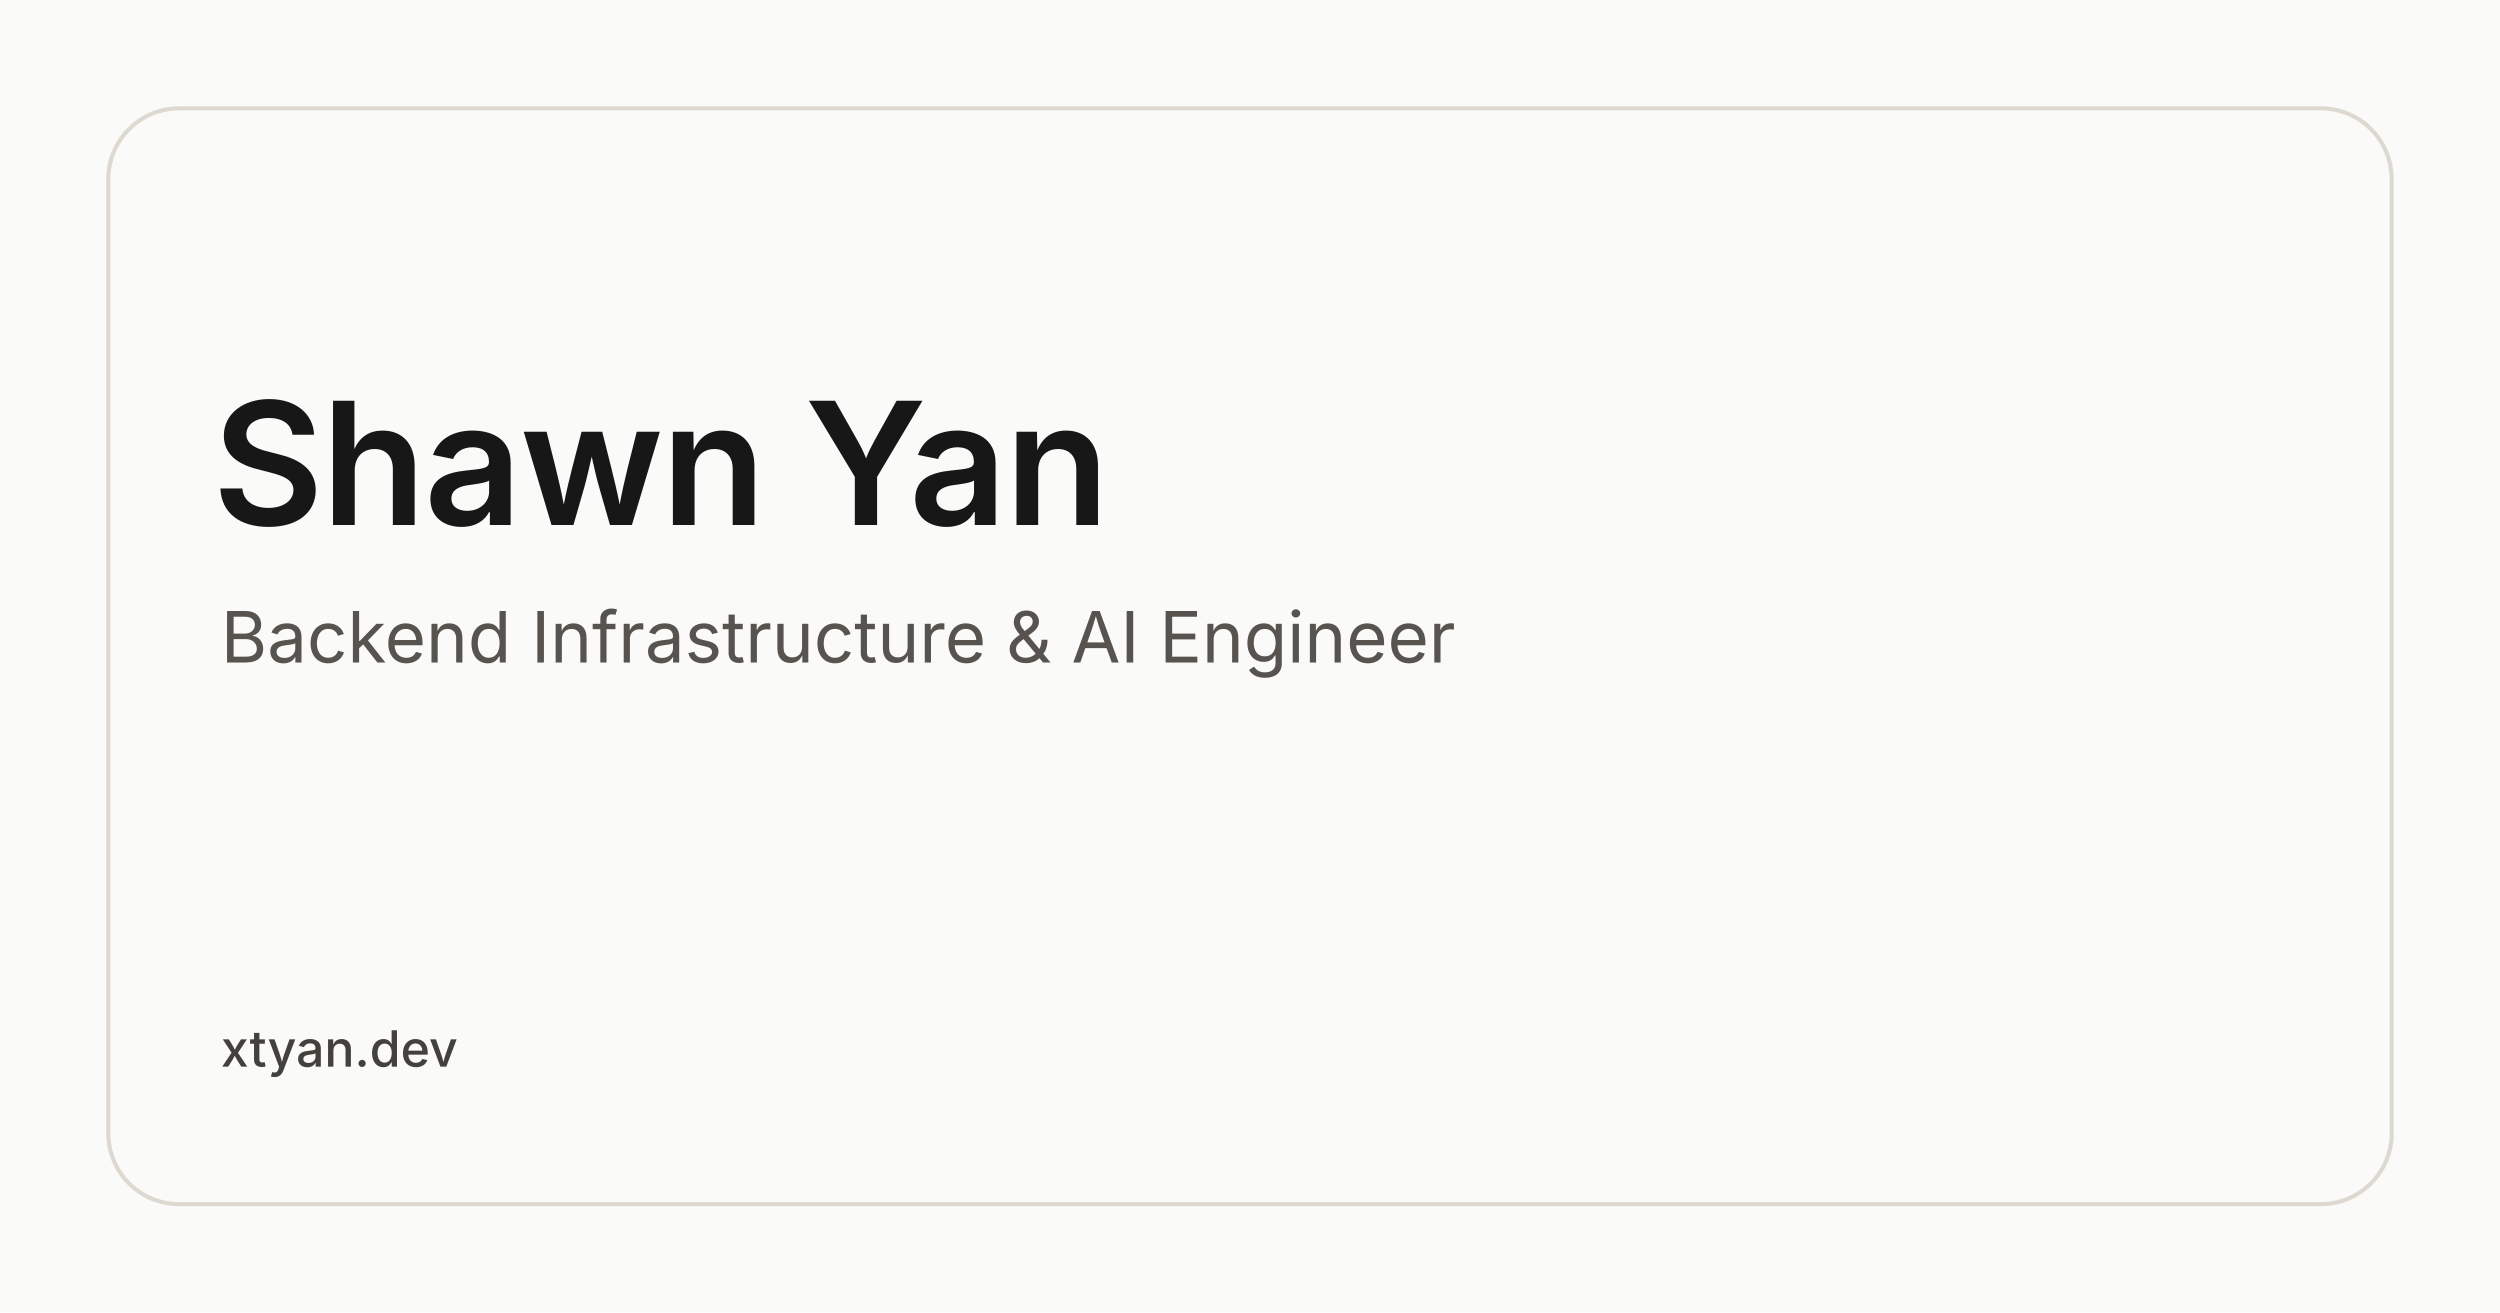
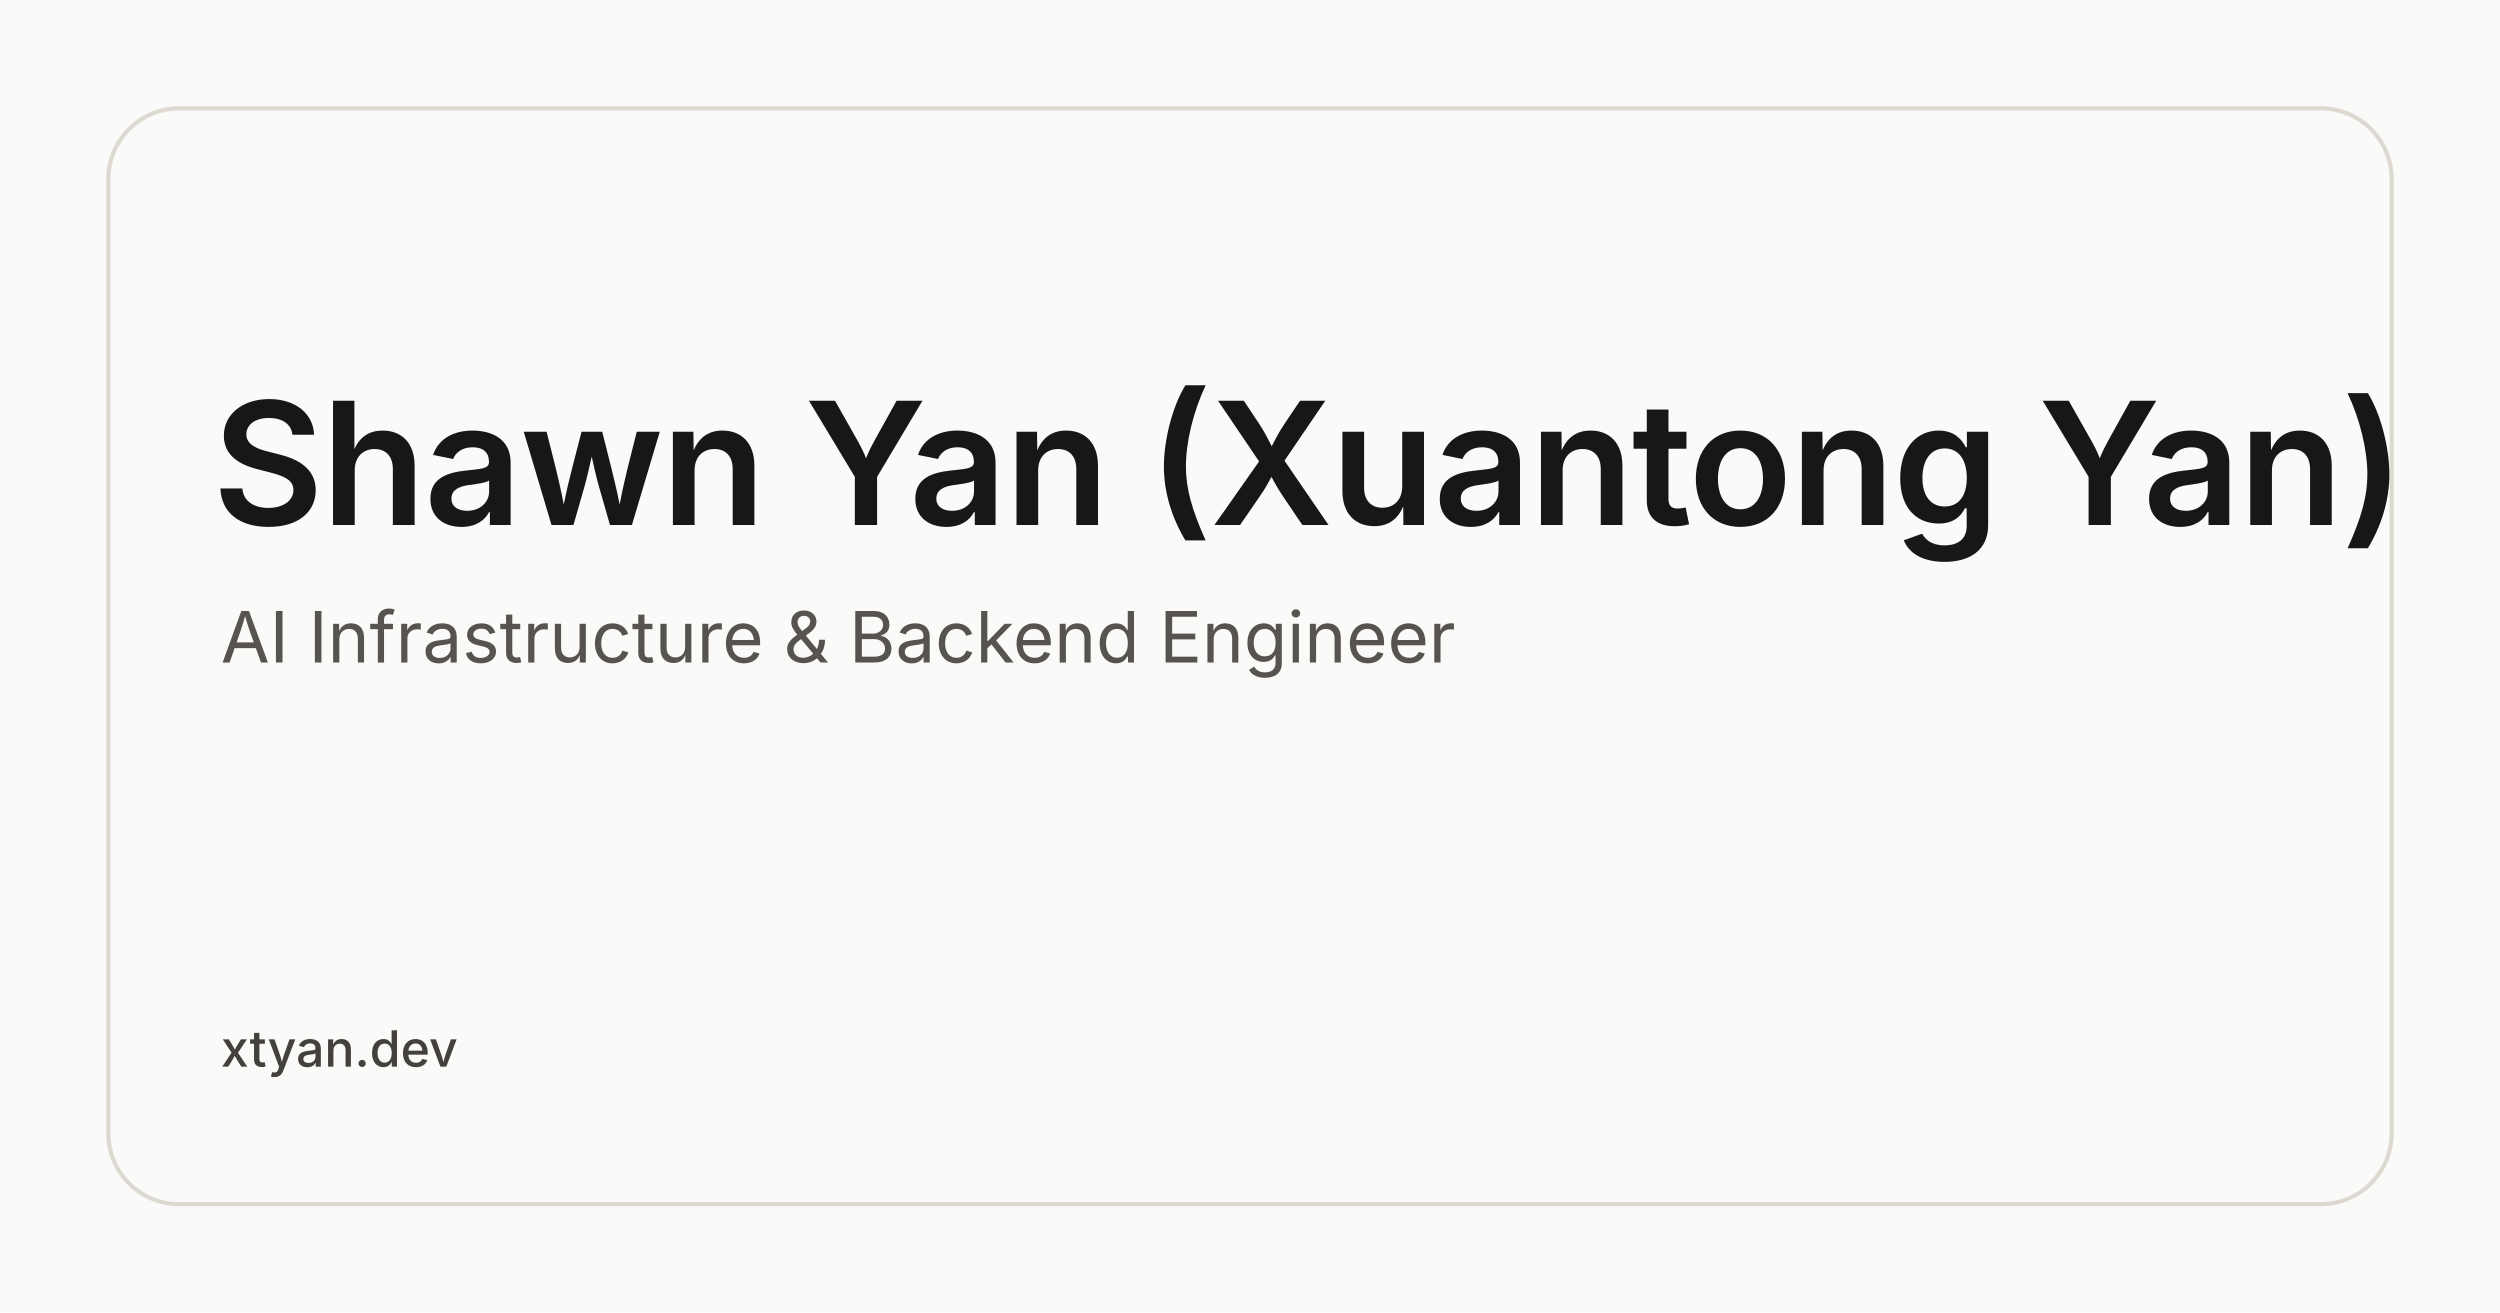
<svg xmlns="http://www.w3.org/2000/svg" width="1200" height="630" viewBox="0 0 1200 630" role="img" aria-label="Shawn Yan personal website preview">
  <rect width="1200" height="630" fill="#fafbf9" />
  <rect x="52" y="52" width="1096" height="526" rx="34" fill="none" stroke="#ddd9d0" stroke-width="2" />
  <text x="102" y="252" fill="#171717" font-family="Inter, -apple-system, BlinkMacSystemFont, 'Segoe UI', sans-serif" font-size="82" font-weight="600" letter-spacing="-1">
-     Shawn Yan
+     Shawn Yan (Xuantong Yan)
  </text>
  <text x="106" y="318" fill="#57534e" font-family="Inter, -apple-system, BlinkMacSystemFont, 'Segoe UI', sans-serif" font-size="34" font-weight="400">
-     Backend Infrastructure &amp; AI Engineer
+     AI Infrastructure &amp; Backend Engineer
  </text>
  <text x="106" y="512" fill="#44403c" font-family="Inter, -apple-system, BlinkMacSystemFont, 'Segoe UI', sans-serif" font-size="24" font-weight="500">
    xtyan.dev
  </text>
</svg>
